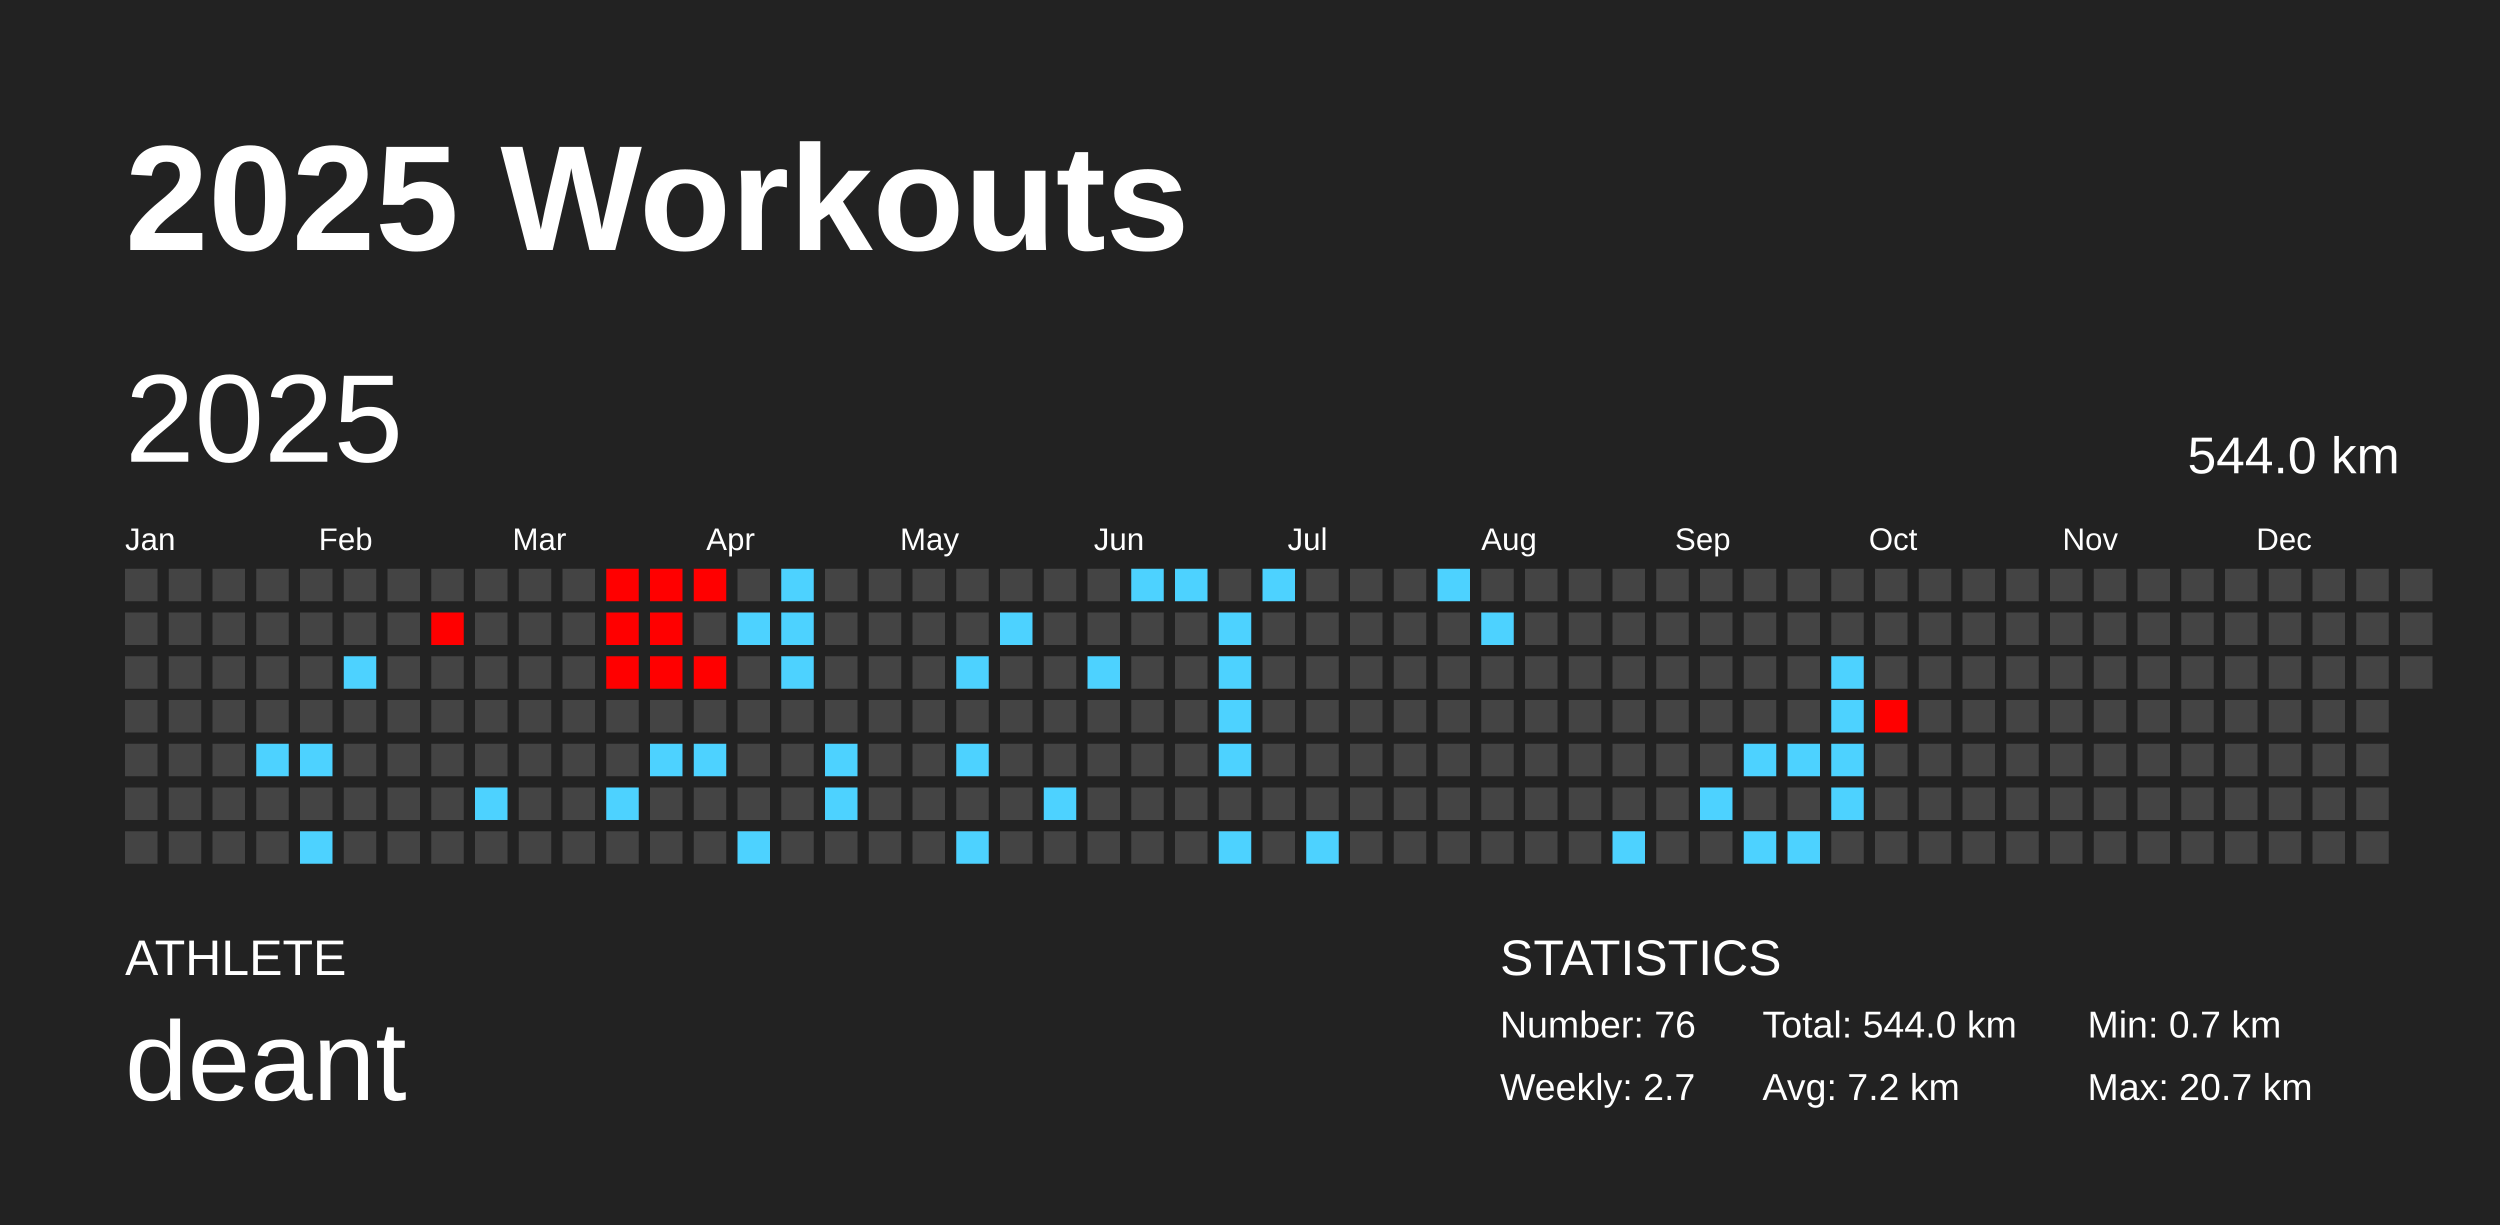
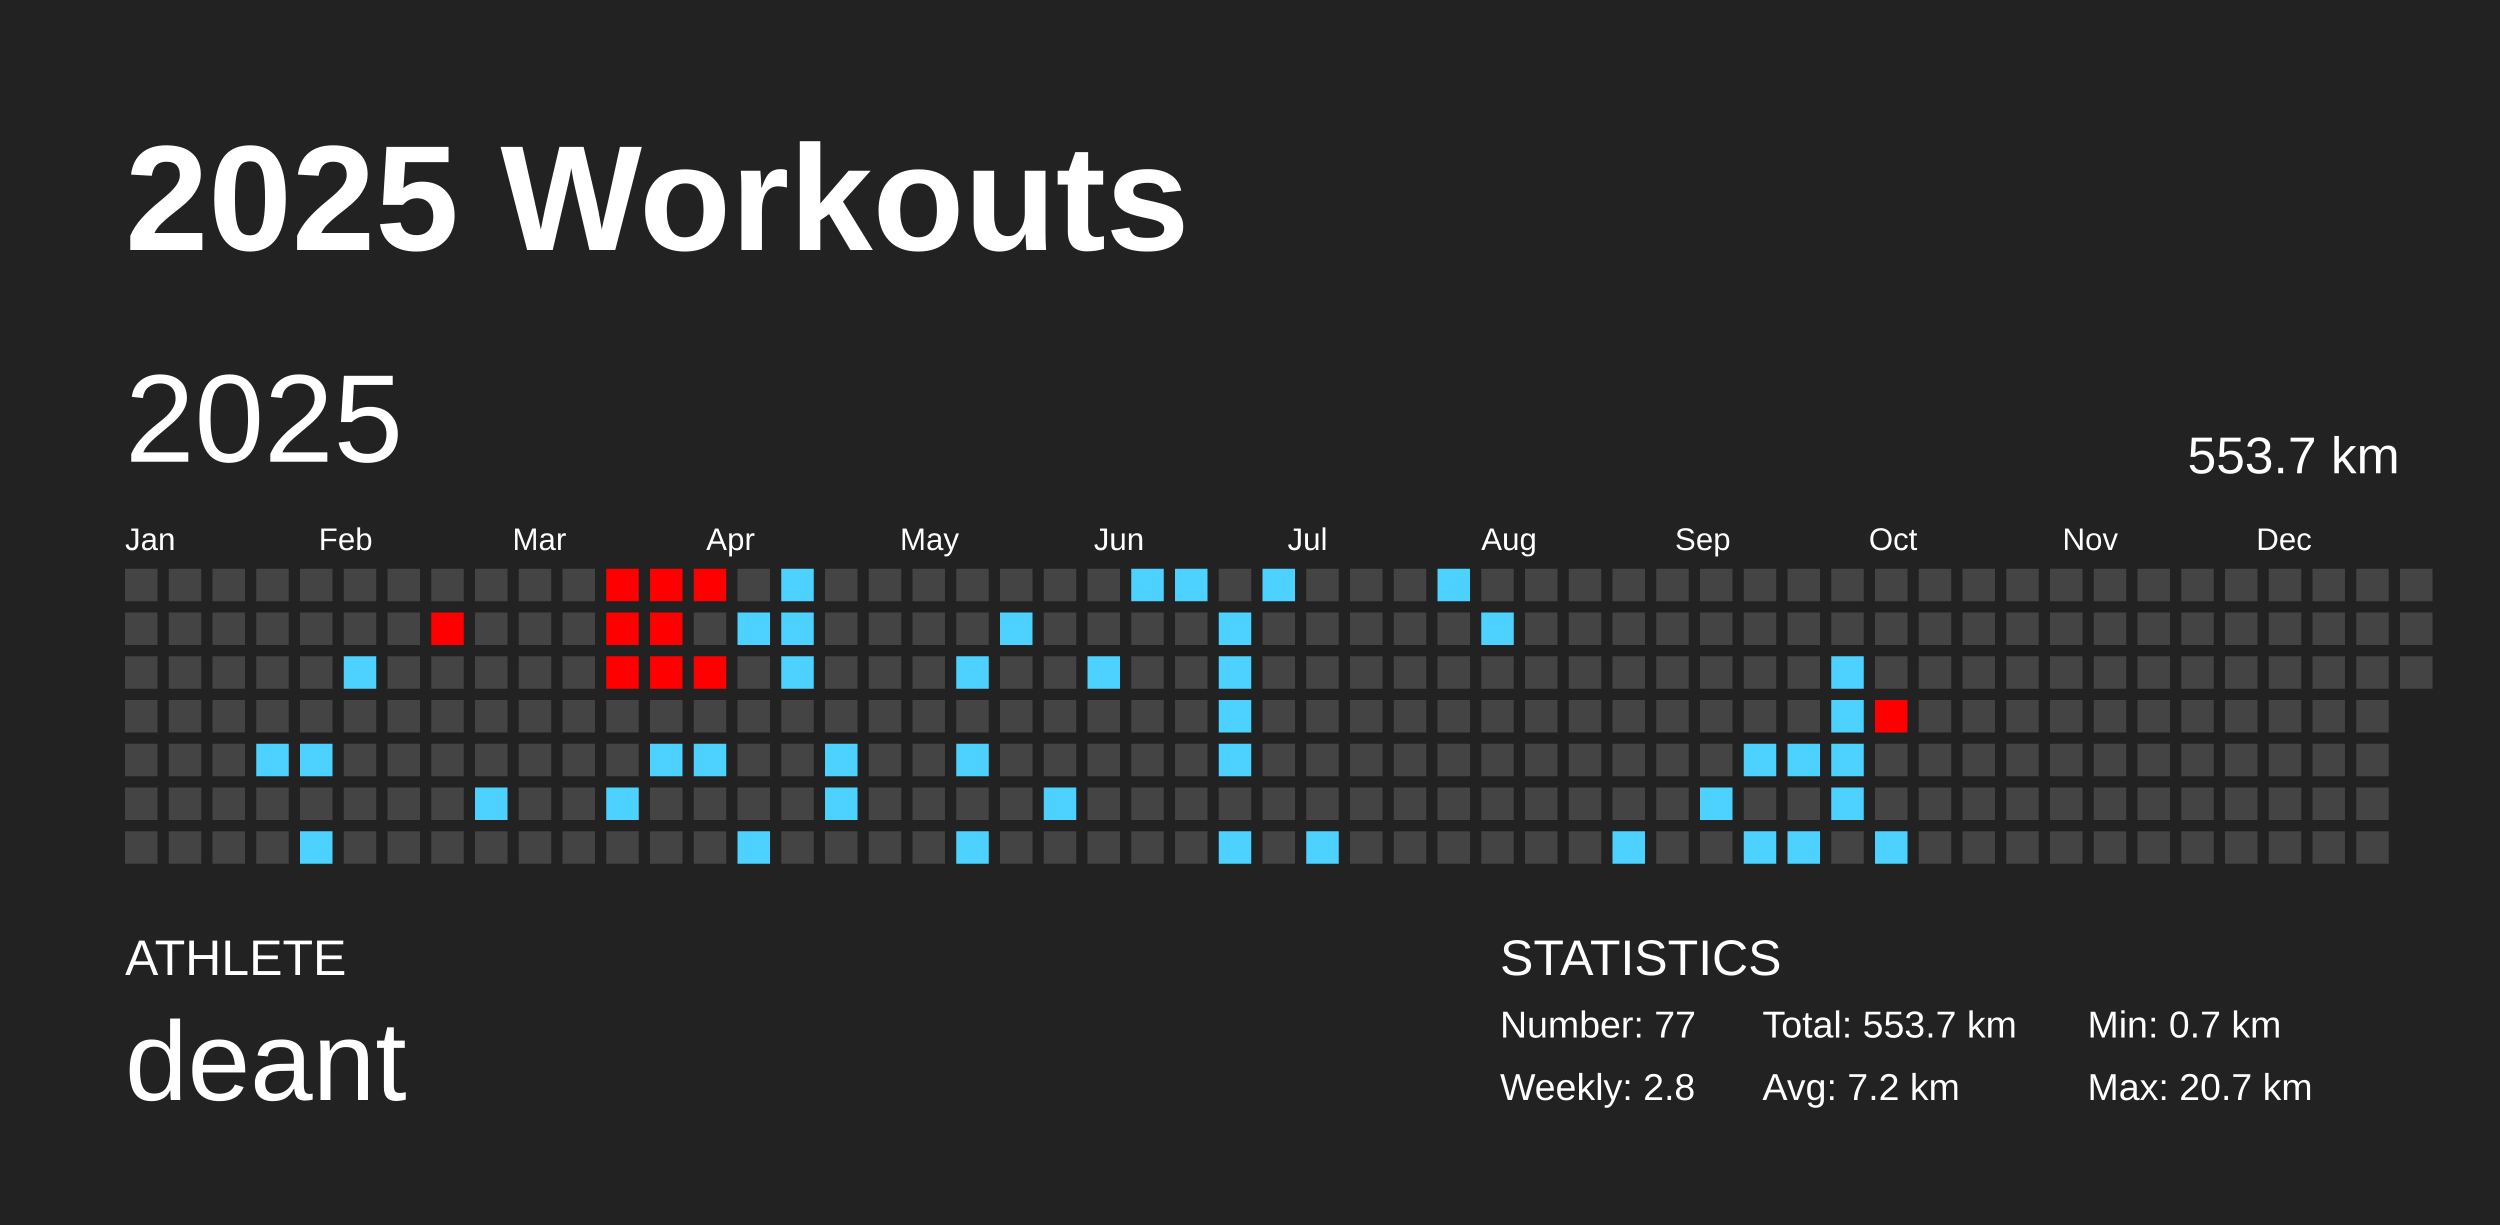
<svg xmlns="http://www.w3.org/2000/svg" baseProfile="full" height="98mm" version="1.1" viewBox="0,0,200,98" width="200mm">
  <defs />
  <rect fill="#222222" height="98" width="200" x="0" y="0" />
  <text fill="#FFFFFF" style="font-size:12px; font-family:Arial; font-weight:bold;" x="10" y="20">2025 Workouts</text>
  <text fill="#FFFFFF" style="font-size:4px; font-family:Arial" x="10" y="78">ATHLETE</text>
  <text fill="#FFFFFF" style="font-size:9px; font-family:Arial" x="10" y="88">deant</text>
  <text fill="#FFFFFF" style="font-size:4px; font-family:Arial" x="120" y="78">STATISTICS</text>
-   <text fill="#FFFFFF" style="font-size:3px; font-family:Arial" x="120" y="83">Number: 76</text>
-   <text fill="#FFFFFF" style="font-size:3px; font-family:Arial" x="120" y="88">Weekly: 2.7</text>
-   <text fill="#FFFFFF" style="font-size:3px; font-family:Arial" x="141" y="83">Total: 544.0 km</text>
+   <text fill="#FFFFFF" style="font-size:3px; font-family:Arial" x="120" y="83">Number: 77</text>
+   <text fill="#FFFFFF" style="font-size:3px; font-family:Arial" x="120" y="88">Weekly: 2.8</text>
+   <text fill="#FFFFFF" style="font-size:3px; font-family:Arial" x="141" y="83">Total: 553.7 km</text>
  <text fill="#FFFFFF" style="font-size:3px; font-family:Arial" x="141" y="88">Avg: 7.2 km</text>
  <text fill="#FFFFFF" style="font-size:3px; font-family:Arial" x="167" y="83">Min: 0.7 km</text>
  <text fill="#FFFFFF" style="font-size:3px; font-family:Arial" x="167" y="88">Max: 20.7 km</text>
  <text dominant-baseline="hanging" fill="#FFFFFF" style="font-size:10.0px; font-family:Arial;" x="10" y="30">2025</text>
-   <text dominant-baseline="hanging" fill="#FFFFFF" style="font-size:4.125px; font-family:Arial;" x="175" y="35">544.0 km</text>
+   <text dominant-baseline="hanging" fill="#FFFFFF" style="font-size:4.125px; font-family:Arial;" x="175" y="35">553.7 km</text>
  <text fill="#FFFFFF" style="font-size:2.5px; font-family:Arial" x="10.0" y="44">Jan</text>
  <text fill="#FFFFFF" style="font-size:2.5px; font-family:Arial" x="25.5" y="44">Feb</text>
  <text fill="#FFFFFF" style="font-size:2.5px; font-family:Arial" x="41.0" y="44">Mar</text>
  <text fill="#FFFFFF" style="font-size:2.5px; font-family:Arial" x="56.5" y="44">Apr</text>
  <text fill="#FFFFFF" style="font-size:2.5px; font-family:Arial" x="72.0" y="44">May</text>
  <text fill="#FFFFFF" style="font-size:2.5px; font-family:Arial" x="87.5" y="44">Jun</text>
  <text fill="#FFFFFF" style="font-size:2.5px; font-family:Arial" x="103.0" y="44">Jul</text>
  <text fill="#FFFFFF" style="font-size:2.5px; font-family:Arial" x="118.5" y="44">Aug</text>
  <text fill="#FFFFFF" style="font-size:2.5px; font-family:Arial" x="134.0" y="44">Sep</text>
  <text fill="#FFFFFF" style="font-size:2.5px; font-family:Arial" x="149.5" y="44">Oct</text>
  <text fill="#FFFFFF" style="font-size:2.5px; font-family:Arial" x="165.0" y="44">Nov</text>
  <text fill="#FFFFFF" style="font-size:2.5px; font-family:Arial" x="180.5" y="44">Dec</text>
  <rect fill="#444444" height="2.6" width="2.6" x="10.0" y="45.5" />
  <rect fill="#444444" height="2.6" width="2.6" x="10.0" y="49.0" />
  <rect fill="#444444" height="2.6" width="2.6" x="10.0" y="52.5" />
  <rect fill="#444444" height="2.6" width="2.6" x="10.0" y="56.0" />
  <rect fill="#444444" height="2.6" width="2.6" x="10.0" y="59.5" />
  <rect fill="#444444" height="2.6" width="2.6" x="10.0" y="63.0" />
  <rect fill="#444444" height="2.6" width="2.6" x="10.0" y="66.5" />
  <rect fill="#444444" height="2.6" width="2.6" x="13.5" y="45.5" />
  <rect fill="#444444" height="2.6" width="2.6" x="13.5" y="49.0" />
  <rect fill="#444444" height="2.6" width="2.6" x="13.5" y="52.5" />
  <rect fill="#444444" height="2.6" width="2.6" x="13.5" y="56.0" />
  <rect fill="#444444" height="2.6" width="2.6" x="13.5" y="59.5" />
  <rect fill="#444444" height="2.6" width="2.6" x="13.5" y="63.0" />
  <rect fill="#444444" height="2.6" width="2.6" x="13.5" y="66.5" />
  <rect fill="#444444" height="2.6" width="2.6" x="17.0" y="45.5" />
  <rect fill="#444444" height="2.6" width="2.6" x="17.0" y="49.0" />
  <rect fill="#444444" height="2.6" width="2.6" x="17.0" y="52.5" />
  <rect fill="#444444" height="2.6" width="2.6" x="17.0" y="56.0" />
  <rect fill="#444444" height="2.6" width="2.6" x="17.0" y="59.5" />
  <rect fill="#444444" height="2.6" width="2.6" x="17.0" y="63.0" />
  <rect fill="#444444" height="2.6" width="2.6" x="17.0" y="66.5" />
  <rect fill="#444444" height="2.6" width="2.6" x="20.5" y="45.5" />
  <rect fill="#444444" height="2.6" width="2.6" x="20.5" y="49.0" />
  <rect fill="#444444" height="2.6" width="2.6" x="20.5" y="52.5" />
  <rect fill="#444444" height="2.6" width="2.6" x="20.5" y="56.0" />
  <rect fill="#4dd2ff" height="2.6" width="2.6" x="20.5" y="59.5" />
  <rect fill="#444444" height="2.6" width="2.6" x="20.5" y="63.0" />
  <rect fill="#444444" height="2.6" width="2.6" x="20.5" y="66.5" />
  <rect fill="#444444" height="2.6" width="2.6" x="24.0" y="45.5" />
  <rect fill="#444444" height="2.6" width="2.6" x="24.0" y="49.0" />
  <rect fill="#444444" height="2.6" width="2.6" x="24.0" y="52.5" />
  <rect fill="#444444" height="2.6" width="2.6" x="24.0" y="56.0" />
  <rect fill="#4dd2ff" height="2.6" width="2.6" x="24.0" y="59.5" />
  <rect fill="#444444" height="2.6" width="2.6" x="24.0" y="63.0" />
  <rect fill="#4dd2ff" height="2.6" width="2.6" x="24.0" y="66.5" />
  <rect fill="#444444" height="2.6" width="2.6" x="27.5" y="45.5" />
  <rect fill="#444444" height="2.6" width="2.6" x="27.5" y="49.0" />
  <rect fill="#4dd2ff" height="2.6" width="2.6" x="27.5" y="52.5" />
  <rect fill="#444444" height="2.6" width="2.6" x="27.5" y="56.0" />
  <rect fill="#444444" height="2.6" width="2.6" x="27.5" y="59.5" />
  <rect fill="#444444" height="2.6" width="2.6" x="27.5" y="63.0" />
  <rect fill="#444444" height="2.6" width="2.6" x="27.5" y="66.5" />
  <rect fill="#444444" height="2.6" width="2.6" x="31.0" y="45.5" />
  <rect fill="#444444" height="2.6" width="2.6" x="31.0" y="49.0" />
  <rect fill="#444444" height="2.6" width="2.6" x="31.0" y="52.5" />
  <rect fill="#444444" height="2.6" width="2.6" x="31.0" y="56.0" />
  <rect fill="#444444" height="2.6" width="2.6" x="31.0" y="59.5" />
  <rect fill="#444444" height="2.6" width="2.6" x="31.0" y="63.0" />
  <rect fill="#444444" height="2.6" width="2.6" x="31.0" y="66.5" />
  <rect fill="#444444" height="2.6" width="2.6" x="34.5" y="45.5" />
  <rect fill="red" height="2.6" width="2.6" x="34.5" y="49.0" />
  <rect fill="#444444" height="2.6" width="2.6" x="34.5" y="52.5" />
  <rect fill="#444444" height="2.6" width="2.6" x="34.5" y="56.0" />
  <rect fill="#444444" height="2.6" width="2.6" x="34.5" y="59.5" />
  <rect fill="#444444" height="2.6" width="2.6" x="34.5" y="63.0" />
  <rect fill="#444444" height="2.6" width="2.6" x="34.5" y="66.5" />
  <rect fill="#444444" height="2.6" width="2.6" x="38.0" y="45.5" />
  <rect fill="#444444" height="2.6" width="2.6" x="38.0" y="49.0" />
  <rect fill="#444444" height="2.6" width="2.6" x="38.0" y="52.5" />
  <rect fill="#444444" height="2.6" width="2.6" x="38.0" y="56.0" />
  <rect fill="#444444" height="2.6" width="2.6" x="38.0" y="59.5" />
  <rect fill="#4dd2ff" height="2.6" width="2.6" x="38.0" y="63.0" />
  <rect fill="#444444" height="2.6" width="2.6" x="38.0" y="66.5" />
  <rect fill="#444444" height="2.6" width="2.6" x="41.5" y="45.5" />
  <rect fill="#444444" height="2.6" width="2.6" x="41.5" y="49.0" />
  <rect fill="#444444" height="2.6" width="2.6" x="41.5" y="52.5" />
  <rect fill="#444444" height="2.6" width="2.6" x="41.5" y="56.0" />
  <rect fill="#444444" height="2.6" width="2.6" x="41.5" y="59.5" />
  <rect fill="#444444" height="2.6" width="2.6" x="41.5" y="63.0" />
  <rect fill="#444444" height="2.6" width="2.6" x="41.5" y="66.5" />
  <rect fill="#444444" height="2.6" width="2.6" x="45.0" y="45.5" />
  <rect fill="#444444" height="2.6" width="2.6" x="45.0" y="49.0" />
  <rect fill="#444444" height="2.6" width="2.6" x="45.0" y="52.5" />
  <rect fill="#444444" height="2.6" width="2.6" x="45.0" y="56.0" />
  <rect fill="#444444" height="2.6" width="2.6" x="45.0" y="59.5" />
  <rect fill="#444444" height="2.6" width="2.6" x="45.0" y="63.0" />
  <rect fill="#444444" height="2.6" width="2.6" x="45.0" y="66.5" />
  <rect fill="red" height="2.6" width="2.6" x="48.5" y="45.5" />
  <rect fill="red" height="2.6" width="2.6" x="48.5" y="49.0" />
  <rect fill="red" height="2.6" width="2.6" x="48.5" y="52.5" />
  <rect fill="#444444" height="2.6" width="2.6" x="48.5" y="56.0" />
  <rect fill="#444444" height="2.6" width="2.6" x="48.5" y="59.5" />
  <rect fill="#4dd2ff" height="2.6" width="2.6" x="48.5" y="63.0" />
  <rect fill="#444444" height="2.6" width="2.6" x="48.5" y="66.5" />
  <rect fill="red" height="2.6" width="2.6" x="52.0" y="45.5" />
  <rect fill="red" height="2.6" width="2.6" x="52.0" y="49.0" />
  <rect fill="red" height="2.6" width="2.6" x="52.0" y="52.5" />
  <rect fill="#444444" height="2.6" width="2.6" x="52.0" y="56.0" />
  <rect fill="#4dd2ff" height="2.6" width="2.6" x="52.0" y="59.5" />
  <rect fill="#444444" height="2.6" width="2.6" x="52.0" y="63.0" />
  <rect fill="#444444" height="2.6" width="2.6" x="52.0" y="66.5" />
  <rect fill="red" height="2.6" width="2.6" x="55.5" y="45.5" />
  <rect fill="#444444" height="2.6" width="2.6" x="55.5" y="49.0" />
  <rect fill="red" height="2.6" width="2.6" x="55.5" y="52.5" />
  <rect fill="#444444" height="2.6" width="2.6" x="55.5" y="56.0" />
  <rect fill="#4dd2ff" height="2.6" width="2.6" x="55.5" y="59.5" />
  <rect fill="#444444" height="2.6" width="2.6" x="55.5" y="63.0" />
  <rect fill="#444444" height="2.6" width="2.6" x="55.5" y="66.5" />
  <rect fill="#444444" height="2.6" width="2.6" x="59.0" y="45.5" />
  <rect fill="#4dd2ff" height="2.6" width="2.6" x="59.0" y="49.0" />
  <rect fill="#444444" height="2.6" width="2.6" x="59.0" y="52.5" />
  <rect fill="#444444" height="2.6" width="2.6" x="59.0" y="56.0" />
  <rect fill="#444444" height="2.6" width="2.6" x="59.0" y="59.5" />
  <rect fill="#444444" height="2.6" width="2.6" x="59.0" y="63.0" />
  <rect fill="#4dd2ff" height="2.6" width="2.6" x="59.0" y="66.5" />
  <rect fill="#4dd2ff" height="2.6" width="2.6" x="62.5" y="45.5" />
  <rect fill="#4dd2ff" height="2.6" width="2.6" x="62.5" y="49.0" />
  <rect fill="#4dd2ff" height="2.6" width="2.6" x="62.5" y="52.5" />
  <rect fill="#444444" height="2.6" width="2.6" x="62.5" y="56.0" />
  <rect fill="#444444" height="2.6" width="2.6" x="62.5" y="59.5" />
  <rect fill="#444444" height="2.6" width="2.6" x="62.5" y="63.0" />
  <rect fill="#444444" height="2.6" width="2.6" x="62.5" y="66.5" />
  <rect fill="#444444" height="2.6" width="2.6" x="66.0" y="45.5" />
  <rect fill="#444444" height="2.6" width="2.6" x="66.0" y="49.0" />
  <rect fill="#444444" height="2.6" width="2.6" x="66.0" y="52.5" />
  <rect fill="#444444" height="2.6" width="2.6" x="66.0" y="56.0" />
  <rect fill="#4dd2ff" height="2.6" width="2.6" x="66.0" y="59.5" />
  <rect fill="#4dd2ff" height="2.6" width="2.6" x="66.0" y="63.0" />
  <rect fill="#444444" height="2.6" width="2.6" x="66.0" y="66.5" />
  <rect fill="#444444" height="2.6" width="2.6" x="69.5" y="45.5" />
  <rect fill="#444444" height="2.6" width="2.6" x="69.5" y="49.0" />
  <rect fill="#444444" height="2.6" width="2.6" x="69.5" y="52.5" />
  <rect fill="#444444" height="2.6" width="2.6" x="69.5" y="56.0" />
  <rect fill="#444444" height="2.6" width="2.6" x="69.5" y="59.5" />
  <rect fill="#444444" height="2.6" width="2.6" x="69.5" y="63.0" />
  <rect fill="#444444" height="2.6" width="2.6" x="69.5" y="66.5" />
  <rect fill="#444444" height="2.6" width="2.6" x="73.0" y="45.5" />
  <rect fill="#444444" height="2.6" width="2.6" x="73.0" y="49.0" />
  <rect fill="#444444" height="2.6" width="2.6" x="73.0" y="52.5" />
  <rect fill="#444444" height="2.6" width="2.6" x="73.0" y="56.0" />
  <rect fill="#444444" height="2.6" width="2.6" x="73.0" y="59.5" />
  <rect fill="#444444" height="2.6" width="2.6" x="73.0" y="63.0" />
  <rect fill="#444444" height="2.6" width="2.6" x="73.0" y="66.5" />
  <rect fill="#444444" height="2.6" width="2.6" x="76.5" y="45.5" />
  <rect fill="#444444" height="2.6" width="2.6" x="76.5" y="49.0" />
  <rect fill="#4dd2ff" height="2.6" width="2.6" x="76.5" y="52.5" />
  <rect fill="#444444" height="2.6" width="2.6" x="76.5" y="56.0" />
  <rect fill="#4dd2ff" height="2.6" width="2.6" x="76.5" y="59.5" />
  <rect fill="#444444" height="2.6" width="2.6" x="76.5" y="63.0" />
  <rect fill="#4dd2ff" height="2.6" width="2.6" x="76.5" y="66.5" />
  <rect fill="#444444" height="2.6" width="2.6" x="80.0" y="45.5" />
  <rect fill="#4dd2ff" height="2.6" width="2.6" x="80.0" y="49.0" />
  <rect fill="#444444" height="2.6" width="2.6" x="80.0" y="52.5" />
  <rect fill="#444444" height="2.6" width="2.6" x="80.0" y="56.0" />
  <rect fill="#444444" height="2.6" width="2.6" x="80.0" y="59.5" />
  <rect fill="#444444" height="2.6" width="2.6" x="80.0" y="63.0" />
  <rect fill="#444444" height="2.6" width="2.6" x="80.0" y="66.5" />
  <rect fill="#444444" height="2.6" width="2.6" x="83.5" y="45.5" />
  <rect fill="#444444" height="2.6" width="2.6" x="83.5" y="49.0" />
  <rect fill="#444444" height="2.6" width="2.6" x="83.5" y="52.5" />
  <rect fill="#444444" height="2.6" width="2.6" x="83.5" y="56.0" />
  <rect fill="#444444" height="2.6" width="2.6" x="83.5" y="59.5" />
  <rect fill="#4dd2ff" height="2.6" width="2.6" x="83.5" y="63.0" />
  <rect fill="#444444" height="2.6" width="2.6" x="83.5" y="66.5" />
  <rect fill="#444444" height="2.6" width="2.6" x="87.0" y="45.5" />
  <rect fill="#444444" height="2.6" width="2.6" x="87.0" y="49.0" />
  <rect fill="#4dd2ff" height="2.6" width="2.6" x="87.0" y="52.5" />
  <rect fill="#444444" height="2.6" width="2.6" x="87.0" y="56.0" />
  <rect fill="#444444" height="2.6" width="2.6" x="87.0" y="59.5" />
  <rect fill="#444444" height="2.6" width="2.6" x="87.0" y="63.0" />
  <rect fill="#444444" height="2.6" width="2.6" x="87.0" y="66.5" />
  <rect fill="#4dd2ff" height="2.6" width="2.6" x="90.5" y="45.5" />
  <rect fill="#444444" height="2.6" width="2.6" x="90.5" y="49.0" />
  <rect fill="#444444" height="2.6" width="2.6" x="90.5" y="52.5" />
  <rect fill="#444444" height="2.6" width="2.6" x="90.5" y="56.0" />
  <rect fill="#444444" height="2.6" width="2.6" x="90.5" y="59.5" />
  <rect fill="#444444" height="2.6" width="2.6" x="90.5" y="63.0" />
  <rect fill="#444444" height="2.6" width="2.6" x="90.5" y="66.5" />
  <rect fill="#4dd2ff" height="2.6" width="2.6" x="94.0" y="45.5" />
  <rect fill="#444444" height="2.6" width="2.6" x="94.0" y="49.0" />
  <rect fill="#444444" height="2.6" width="2.6" x="94.0" y="52.5" />
  <rect fill="#444444" height="2.6" width="2.6" x="94.0" y="56.0" />
  <rect fill="#444444" height="2.6" width="2.6" x="94.0" y="59.5" />
  <rect fill="#444444" height="2.6" width="2.6" x="94.0" y="63.0" />
  <rect fill="#444444" height="2.6" width="2.6" x="94.0" y="66.5" />
  <rect fill="#444444" height="2.6" width="2.6" x="97.5" y="45.5" />
  <rect fill="#4dd2ff" height="2.6" width="2.6" x="97.5" y="49.0" />
  <rect fill="#4dd2ff" height="2.6" width="2.6" x="97.5" y="52.5" />
  <rect fill="#4dd2ff" height="2.6" width="2.6" x="97.5" y="56.0" />
  <rect fill="#4dd2ff" height="2.6" width="2.6" x="97.5" y="59.5" />
  <rect fill="#444444" height="2.6" width="2.6" x="97.5" y="63.0" />
  <rect fill="#4dd2ff" height="2.6" width="2.6" x="97.5" y="66.5" />
  <rect fill="#4dd2ff" height="2.6" width="2.6" x="101.0" y="45.5" />
  <rect fill="#444444" height="2.6" width="2.6" x="101.0" y="49.0" />
  <rect fill="#444444" height="2.6" width="2.6" x="101.0" y="52.5" />
  <rect fill="#444444" height="2.6" width="2.6" x="101.0" y="56.0" />
  <rect fill="#444444" height="2.6" width="2.6" x="101.0" y="59.5" />
  <rect fill="#444444" height="2.6" width="2.6" x="101.0" y="63.0" />
  <rect fill="#444444" height="2.6" width="2.6" x="101.0" y="66.5" />
  <rect fill="#444444" height="2.6" width="2.6" x="104.5" y="45.5" />
  <rect fill="#444444" height="2.6" width="2.6" x="104.5" y="49.0" />
  <rect fill="#444444" height="2.6" width="2.6" x="104.5" y="52.5" />
  <rect fill="#444444" height="2.6" width="2.6" x="104.5" y="56.0" />
  <rect fill="#444444" height="2.6" width="2.6" x="104.5" y="59.5" />
  <rect fill="#444444" height="2.6" width="2.6" x="104.5" y="63.0" />
  <rect fill="#4dd2ff" height="2.6" width="2.6" x="104.5" y="66.5" />
  <rect fill="#444444" height="2.6" width="2.6" x="108.0" y="45.5" />
  <rect fill="#444444" height="2.6" width="2.6" x="108.0" y="49.0" />
  <rect fill="#444444" height="2.6" width="2.6" x="108.0" y="52.5" />
  <rect fill="#444444" height="2.6" width="2.6" x="108.0" y="56.0" />
  <rect fill="#444444" height="2.6" width="2.6" x="108.0" y="59.5" />
  <rect fill="#444444" height="2.6" width="2.6" x="108.0" y="63.0" />
  <rect fill="#444444" height="2.6" width="2.6" x="108.0" y="66.5" />
  <rect fill="#444444" height="2.6" width="2.6" x="111.5" y="45.5" />
  <rect fill="#444444" height="2.6" width="2.6" x="111.5" y="49.0" />
  <rect fill="#444444" height="2.6" width="2.6" x="111.5" y="52.5" />
  <rect fill="#444444" height="2.6" width="2.6" x="111.5" y="56.0" />
  <rect fill="#444444" height="2.6" width="2.6" x="111.5" y="59.5" />
  <rect fill="#444444" height="2.6" width="2.6" x="111.5" y="63.0" />
  <rect fill="#444444" height="2.6" width="2.6" x="111.5" y="66.5" />
  <rect fill="#4dd2ff" height="2.6" width="2.6" x="115.0" y="45.5" />
  <rect fill="#444444" height="2.6" width="2.6" x="115.0" y="49.0" />
  <rect fill="#444444" height="2.6" width="2.6" x="115.0" y="52.5" />
  <rect fill="#444444" height="2.6" width="2.6" x="115.0" y="56.0" />
  <rect fill="#444444" height="2.6" width="2.6" x="115.0" y="59.5" />
  <rect fill="#444444" height="2.6" width="2.6" x="115.0" y="63.0" />
  <rect fill="#444444" height="2.6" width="2.6" x="115.0" y="66.5" />
  <rect fill="#444444" height="2.6" width="2.6" x="118.5" y="45.5" />
  <rect fill="#4dd2ff" height="2.6" width="2.6" x="118.5" y="49.0" />
  <rect fill="#444444" height="2.6" width="2.6" x="118.5" y="52.5" />
  <rect fill="#444444" height="2.6" width="2.6" x="118.5" y="56.0" />
  <rect fill="#444444" height="2.6" width="2.6" x="118.5" y="59.5" />
  <rect fill="#444444" height="2.6" width="2.6" x="118.5" y="63.0" />
  <rect fill="#444444" height="2.6" width="2.6" x="118.5" y="66.5" />
  <rect fill="#444444" height="2.6" width="2.6" x="122.0" y="45.5" />
  <rect fill="#444444" height="2.6" width="2.6" x="122.0" y="49.0" />
  <rect fill="#444444" height="2.6" width="2.6" x="122.0" y="52.5" />
  <rect fill="#444444" height="2.6" width="2.6" x="122.0" y="56.0" />
  <rect fill="#444444" height="2.6" width="2.6" x="122.0" y="59.5" />
  <rect fill="#444444" height="2.6" width="2.6" x="122.0" y="63.0" />
  <rect fill="#444444" height="2.6" width="2.6" x="122.0" y="66.5" />
  <rect fill="#444444" height="2.6" width="2.6" x="125.5" y="45.5" />
  <rect fill="#444444" height="2.6" width="2.6" x="125.5" y="49.0" />
  <rect fill="#444444" height="2.6" width="2.6" x="125.5" y="52.5" />
  <rect fill="#444444" height="2.6" width="2.6" x="125.5" y="56.0" />
  <rect fill="#444444" height="2.6" width="2.6" x="125.5" y="59.5" />
  <rect fill="#444444" height="2.6" width="2.6" x="125.5" y="63.0" />
  <rect fill="#444444" height="2.6" width="2.6" x="125.5" y="66.5" />
  <rect fill="#444444" height="2.6" width="2.6" x="129.0" y="45.5" />
  <rect fill="#444444" height="2.6" width="2.6" x="129.0" y="49.0" />
  <rect fill="#444444" height="2.6" width="2.6" x="129.0" y="52.5" />
  <rect fill="#444444" height="2.6" width="2.6" x="129.0" y="56.0" />
  <rect fill="#444444" height="2.6" width="2.6" x="129.0" y="59.5" />
  <rect fill="#444444" height="2.6" width="2.6" x="129.0" y="63.0" />
  <rect fill="#4dd2ff" height="2.6" width="2.6" x="129.0" y="66.5" />
  <rect fill="#444444" height="2.6" width="2.6" x="132.5" y="45.5" />
  <rect fill="#444444" height="2.6" width="2.6" x="132.5" y="49.0" />
  <rect fill="#444444" height="2.6" width="2.6" x="132.5" y="52.5" />
  <rect fill="#444444" height="2.6" width="2.6" x="132.5" y="56.0" />
  <rect fill="#444444" height="2.6" width="2.6" x="132.5" y="59.5" />
  <rect fill="#444444" height="2.6" width="2.6" x="132.5" y="63.0" />
  <rect fill="#444444" height="2.6" width="2.6" x="132.5" y="66.5" />
  <rect fill="#444444" height="2.6" width="2.6" x="136.0" y="45.5" />
  <rect fill="#444444" height="2.6" width="2.6" x="136.0" y="49.0" />
  <rect fill="#444444" height="2.6" width="2.6" x="136.0" y="52.5" />
  <rect fill="#444444" height="2.6" width="2.6" x="136.0" y="56.0" />
  <rect fill="#444444" height="2.6" width="2.6" x="136.0" y="59.5" />
  <rect fill="#4dd2ff" height="2.6" width="2.6" x="136.0" y="63.0" />
  <rect fill="#444444" height="2.6" width="2.6" x="136.0" y="66.5" />
  <rect fill="#444444" height="2.6" width="2.6" x="139.5" y="45.5" />
  <rect fill="#444444" height="2.6" width="2.6" x="139.5" y="49.0" />
  <rect fill="#444444" height="2.6" width="2.6" x="139.5" y="52.5" />
  <rect fill="#444444" height="2.6" width="2.6" x="139.5" y="56.0" />
  <rect fill="#4dd2ff" height="2.6" width="2.6" x="139.5" y="59.5" />
  <rect fill="#444444" height="2.6" width="2.6" x="139.5" y="63.0" />
  <rect fill="#4dd2ff" height="2.6" width="2.6" x="139.5" y="66.5" />
  <rect fill="#444444" height="2.6" width="2.6" x="143.0" y="45.5" />
  <rect fill="#444444" height="2.6" width="2.6" x="143.0" y="49.0" />
  <rect fill="#444444" height="2.6" width="2.6" x="143.0" y="52.5" />
  <rect fill="#444444" height="2.6" width="2.6" x="143.0" y="56.0" />
  <rect fill="#4dd2ff" height="2.6" width="2.6" x="143.0" y="59.5" />
  <rect fill="#444444" height="2.6" width="2.6" x="143.0" y="63.0" />
  <rect fill="#4dd2ff" height="2.6" width="2.6" x="143.0" y="66.5" />
  <rect fill="#444444" height="2.6" width="2.6" x="146.5" y="45.5" />
  <rect fill="#444444" height="2.6" width="2.6" x="146.5" y="49.0" />
  <rect fill="#4dd2ff" height="2.6" width="2.6" x="146.5" y="52.5" />
  <rect fill="#4dd2ff" height="2.6" width="2.6" x="146.5" y="56.0" />
  <rect fill="#4dd2ff" height="2.6" width="2.6" x="146.5" y="59.5" />
  <rect fill="#4dd2ff" height="2.6" width="2.6" x="146.5" y="63.0" />
  <rect fill="#444444" height="2.6" width="2.6" x="146.5" y="66.5" />
  <rect fill="#444444" height="2.6" width="2.6" x="150.0" y="45.5" />
  <rect fill="#444444" height="2.6" width="2.6" x="150.0" y="49.0" />
  <rect fill="#444444" height="2.6" width="2.6" x="150.0" y="52.5" />
  <rect fill="red" height="2.6" width="2.6" x="150.0" y="56.0" />
  <rect fill="#444444" height="2.6" width="2.6" x="150.0" y="59.5" />
  <rect fill="#444444" height="2.6" width="2.6" x="150.0" y="63.0" />
-   <rect fill="#444444" height="2.6" width="2.6" x="150.0" y="66.5" />
+   <rect fill="#4dd2ff" height="2.6" width="2.6" x="150.0" y="66.5" />
  <rect fill="#444444" height="2.6" width="2.6" x="153.5" y="45.5" />
  <rect fill="#444444" height="2.6" width="2.6" x="153.5" y="49.0" />
  <rect fill="#444444" height="2.6" width="2.6" x="153.5" y="52.5" />
  <rect fill="#444444" height="2.6" width="2.6" x="153.5" y="56.0" />
  <rect fill="#444444" height="2.6" width="2.6" x="153.5" y="59.5" />
  <rect fill="#444444" height="2.6" width="2.6" x="153.5" y="63.0" />
  <rect fill="#444444" height="2.6" width="2.6" x="153.5" y="66.5" />
  <rect fill="#444444" height="2.6" width="2.6" x="157.0" y="45.5" />
  <rect fill="#444444" height="2.6" width="2.6" x="157.0" y="49.0" />
  <rect fill="#444444" height="2.6" width="2.6" x="157.0" y="52.5" />
  <rect fill="#444444" height="2.6" width="2.6" x="157.0" y="56.0" />
  <rect fill="#444444" height="2.6" width="2.6" x="157.0" y="59.5" />
  <rect fill="#444444" height="2.6" width="2.6" x="157.0" y="63.0" />
  <rect fill="#444444" height="2.6" width="2.6" x="157.0" y="66.5" />
  <rect fill="#444444" height="2.6" width="2.6" x="160.5" y="45.5" />
  <rect fill="#444444" height="2.6" width="2.6" x="160.5" y="49.0" />
  <rect fill="#444444" height="2.6" width="2.6" x="160.5" y="52.5" />
  <rect fill="#444444" height="2.6" width="2.6" x="160.5" y="56.0" />
  <rect fill="#444444" height="2.6" width="2.6" x="160.5" y="59.5" />
  <rect fill="#444444" height="2.6" width="2.6" x="160.5" y="63.0" />
  <rect fill="#444444" height="2.6" width="2.6" x="160.5" y="66.5" />
  <rect fill="#444444" height="2.6" width="2.6" x="164.0" y="45.5" />
  <rect fill="#444444" height="2.6" width="2.6" x="164.0" y="49.0" />
  <rect fill="#444444" height="2.6" width="2.6" x="164.0" y="52.5" />
  <rect fill="#444444" height="2.6" width="2.6" x="164.0" y="56.0" />
  <rect fill="#444444" height="2.6" width="2.6" x="164.0" y="59.5" />
  <rect fill="#444444" height="2.6" width="2.6" x="164.0" y="63.0" />
  <rect fill="#444444" height="2.6" width="2.6" x="164.0" y="66.5" />
  <rect fill="#444444" height="2.6" width="2.6" x="167.5" y="45.5" />
  <rect fill="#444444" height="2.6" width="2.6" x="167.5" y="49.0" />
  <rect fill="#444444" height="2.6" width="2.6" x="167.5" y="52.5" />
  <rect fill="#444444" height="2.6" width="2.6" x="167.5" y="56.0" />
  <rect fill="#444444" height="2.6" width="2.6" x="167.5" y="59.5" />
  <rect fill="#444444" height="2.6" width="2.6" x="167.5" y="63.0" />
  <rect fill="#444444" height="2.6" width="2.6" x="167.5" y="66.5" />
  <rect fill="#444444" height="2.6" width="2.6" x="171.0" y="45.5" />
  <rect fill="#444444" height="2.6" width="2.6" x="171.0" y="49.0" />
  <rect fill="#444444" height="2.6" width="2.6" x="171.0" y="52.5" />
  <rect fill="#444444" height="2.6" width="2.6" x="171.0" y="56.0" />
  <rect fill="#444444" height="2.6" width="2.6" x="171.0" y="59.5" />
  <rect fill="#444444" height="2.6" width="2.6" x="171.0" y="63.0" />
  <rect fill="#444444" height="2.6" width="2.6" x="171.0" y="66.5" />
  <rect fill="#444444" height="2.6" width="2.6" x="174.5" y="45.5" />
  <rect fill="#444444" height="2.6" width="2.6" x="174.5" y="49.0" />
  <rect fill="#444444" height="2.6" width="2.6" x="174.5" y="52.5" />
  <rect fill="#444444" height="2.6" width="2.6" x="174.5" y="56.0" />
  <rect fill="#444444" height="2.6" width="2.6" x="174.5" y="59.5" />
  <rect fill="#444444" height="2.6" width="2.6" x="174.5" y="63.0" />
  <rect fill="#444444" height="2.6" width="2.6" x="174.5" y="66.5" />
  <rect fill="#444444" height="2.6" width="2.6" x="178.0" y="45.5" />
  <rect fill="#444444" height="2.6" width="2.6" x="178.0" y="49.0" />
  <rect fill="#444444" height="2.6" width="2.6" x="178.0" y="52.5" />
  <rect fill="#444444" height="2.6" width="2.6" x="178.0" y="56.0" />
  <rect fill="#444444" height="2.6" width="2.6" x="178.0" y="59.5" />
  <rect fill="#444444" height="2.6" width="2.6" x="178.0" y="63.0" />
  <rect fill="#444444" height="2.6" width="2.6" x="178.0" y="66.5" />
  <rect fill="#444444" height="2.6" width="2.6" x="181.5" y="45.5" />
  <rect fill="#444444" height="2.6" width="2.6" x="181.5" y="49.0" />
  <rect fill="#444444" height="2.6" width="2.6" x="181.5" y="52.5" />
  <rect fill="#444444" height="2.6" width="2.6" x="181.5" y="56.0" />
  <rect fill="#444444" height="2.6" width="2.6" x="181.5" y="59.5" />
  <rect fill="#444444" height="2.6" width="2.6" x="181.5" y="63.0" />
  <rect fill="#444444" height="2.6" width="2.6" x="181.5" y="66.5" />
  <rect fill="#444444" height="2.6" width="2.6" x="185.0" y="45.5" />
  <rect fill="#444444" height="2.6" width="2.6" x="185.0" y="49.0" />
  <rect fill="#444444" height="2.6" width="2.6" x="185.0" y="52.5" />
  <rect fill="#444444" height="2.6" width="2.6" x="185.0" y="56.0" />
  <rect fill="#444444" height="2.6" width="2.6" x="185.0" y="59.5" />
  <rect fill="#444444" height="2.6" width="2.6" x="185.0" y="63.0" />
  <rect fill="#444444" height="2.6" width="2.6" x="185.0" y="66.5" />
  <rect fill="#444444" height="2.6" width="2.6" x="188.5" y="45.5" />
  <rect fill="#444444" height="2.6" width="2.6" x="188.5" y="49.0" />
  <rect fill="#444444" height="2.6" width="2.6" x="188.5" y="52.5" />
  <rect fill="#444444" height="2.6" width="2.6" x="188.5" y="56.0" />
  <rect fill="#444444" height="2.6" width="2.6" x="188.5" y="59.5" />
  <rect fill="#444444" height="2.6" width="2.6" x="188.5" y="63.0" />
  <rect fill="#444444" height="2.6" width="2.6" x="188.5" y="66.5" />
  <rect fill="#444444" height="2.6" width="2.6" x="192.0" y="45.5" />
  <rect fill="#444444" height="2.6" width="2.6" x="192.0" y="49.0" />
  <rect fill="#444444" height="2.6" width="2.6" x="192.0" y="52.5" />
</svg>
